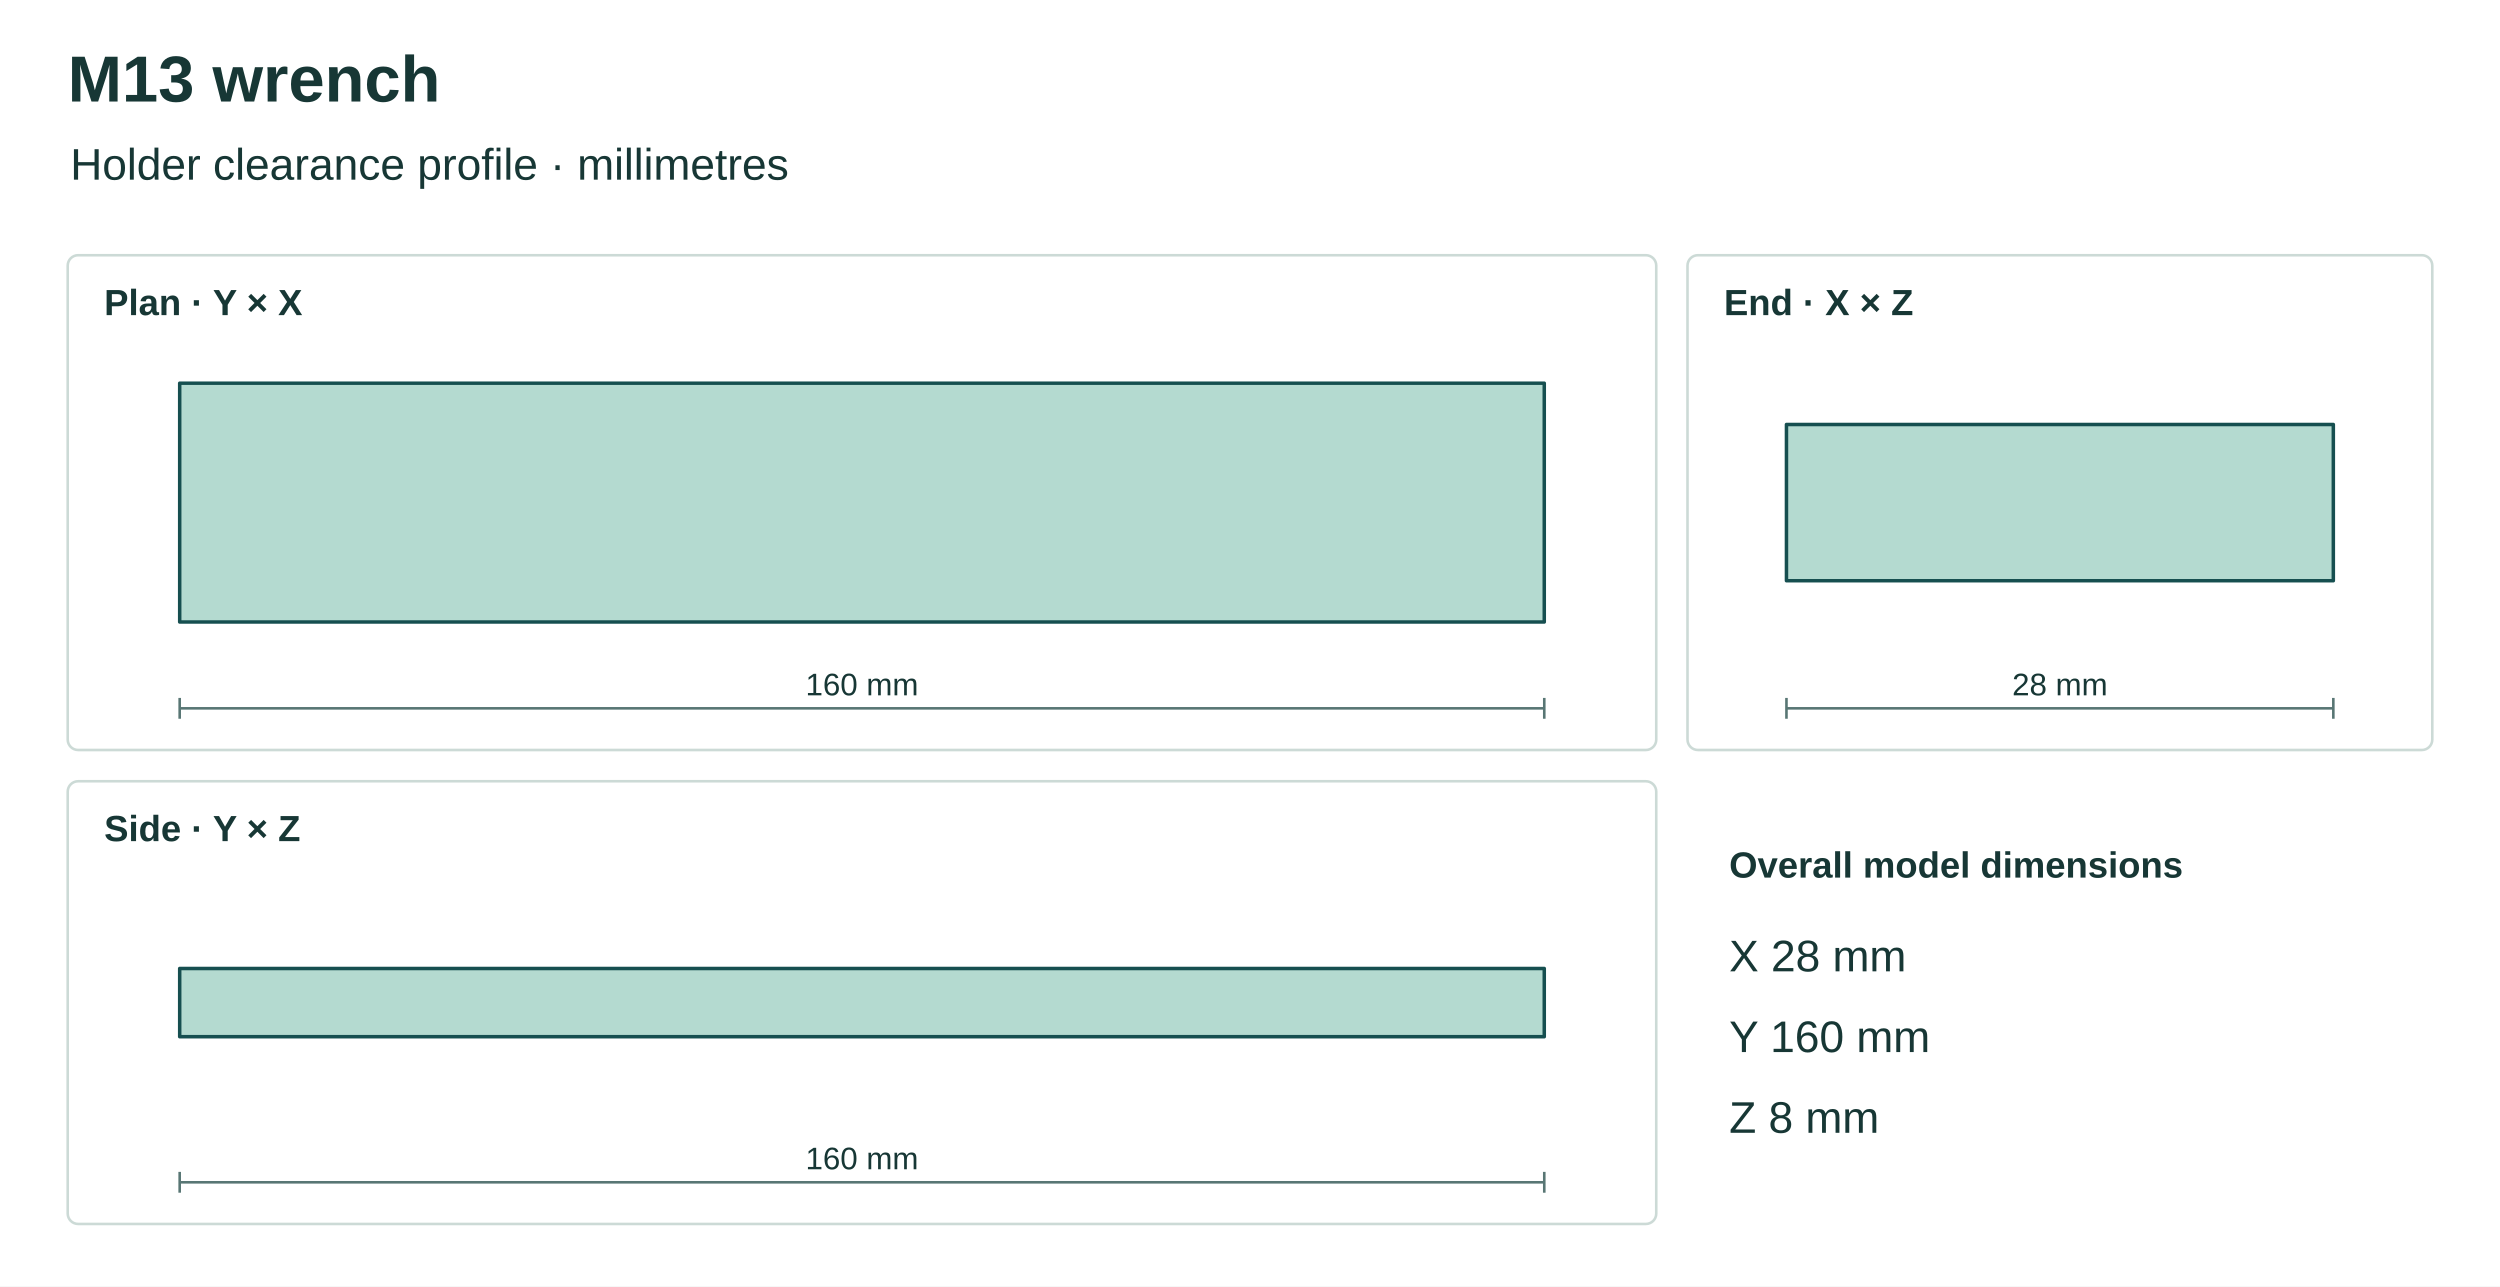
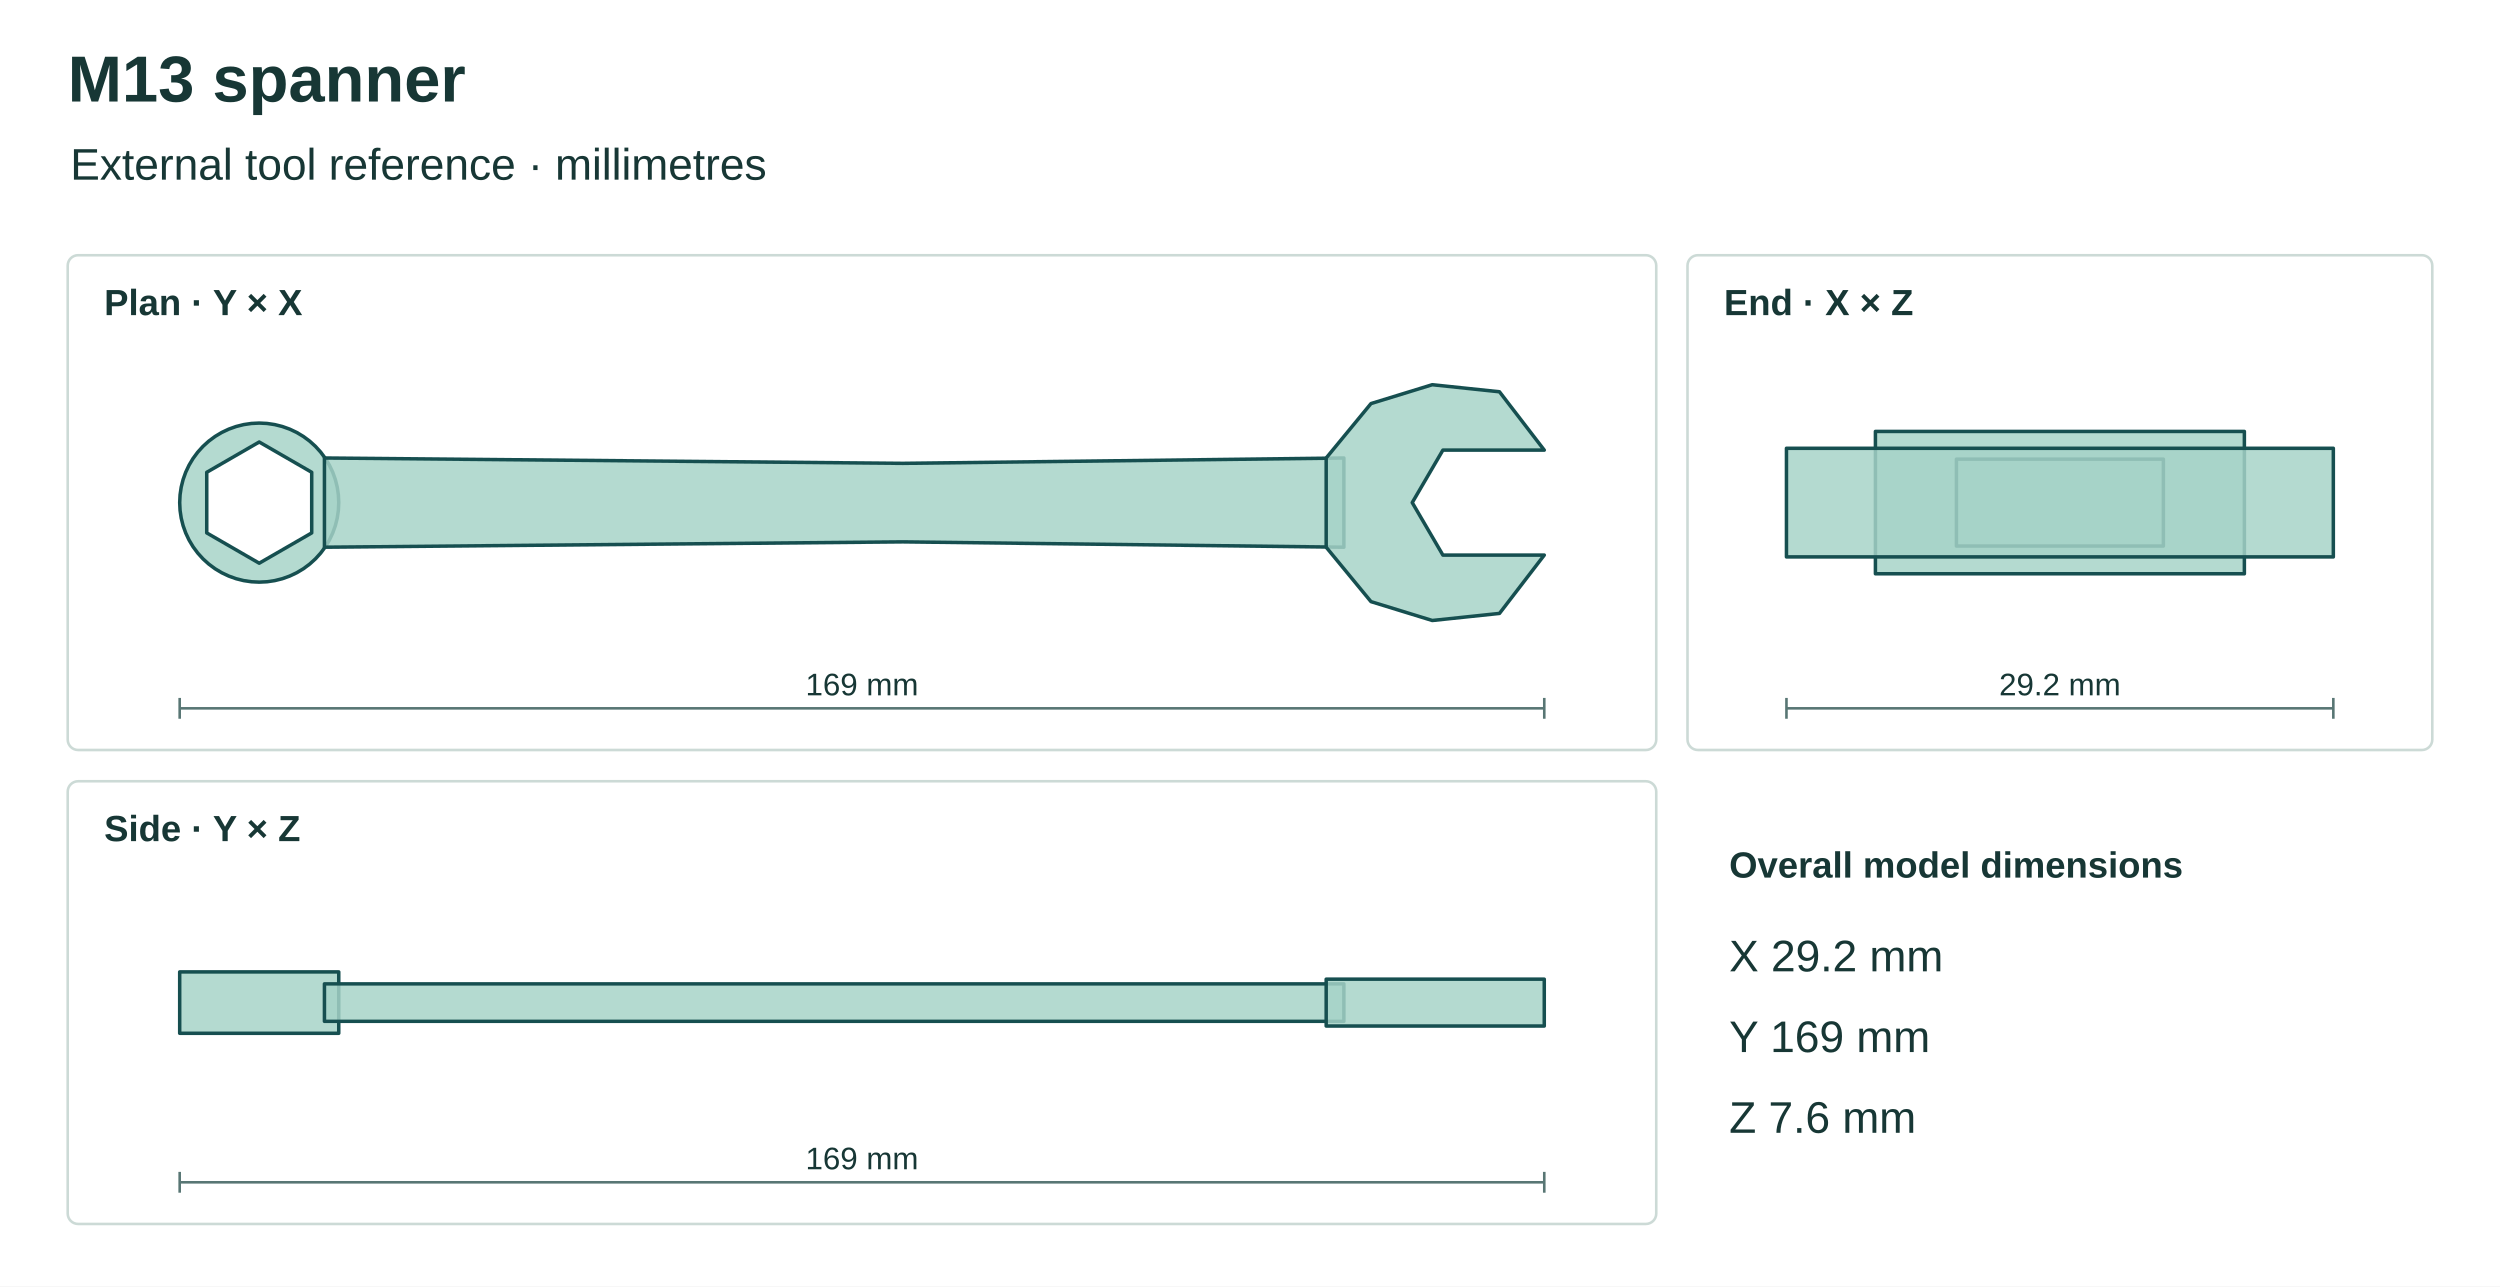
<svg xmlns="http://www.w3.org/2000/svg" width="960" height="494" viewBox="0 0 960 494" role="img">
  <style>
text {font-family:Arial,sans-serif;fill:#173735}
.title {font-size:25px;font-weight:600}
.label {font-size:14px;font-weight:600}
.detail {font-size:17px}
.panel {stroke:#ccdad6;fill:none}
.object {stroke:#164f50;stroke-width:1.35;fill:#a7d4c8;fill-opacity:.84;stroke-linejoin:round}
.dim {fill:none;stroke:#587674;stroke-width:1}
.measure {font-size:12px;text-anchor:middle;paint-order:stroke;stroke:white;stroke-width:4}
</style>
  <rect width="960" height="494" fill="white" />
-   <text x="26" y="39" class="title">M13 wrench</text>
-   <text x="27" y="69" class="detail">Holder clearance profile · millimetres</text>
+   <text x="26" y="39" class="title">M13 spanner</text>
+   <text x="27" y="69" class="detail">External tool reference · millimetres</text>
  <text x="40" y="121" class="label">Plan  ·  Y × X</text>
  <rect x="26" y="98" width="610" height="190" rx="4" class="panel" />
-   <polygon points="593.000,147.150 69.000,147.150 69.000,238.850 593.000,238.850" class="object" />
+   <path d="M 79.387,204.636 79.387,181.364 99.541,169.728 119.695,181.364 119.695,204.636 99.541,216.272 Z M 102.534,223.394 105.499,222.954 108.406,222.226 111.228,221.216 113.938,219.935 116.508,218.394 118.916,216.608 121.136,214.596 123.149,212.375 124.935,209.968 126.475,207.397 127.757,204.687 128.767,201.866 129.495,198.958 129.935,195.994 130.082,193.000 129.935,190.006 129.495,187.042 128.767,184.134 127.757,181.313 126.475,178.603 124.935,176.032 123.149,173.625 121.136,171.404 118.916,169.392 116.508,167.606 113.938,166.065 111.228,164.784 108.406,163.774 105.499,163.046 102.534,162.606 99.541,162.459 96.547,162.606 93.583,163.046 90.675,163.774 87.853,164.784 85.144,166.065 82.573,167.606 80.166,169.392 77.945,171.404 75.932,173.625 74.147,176.032 72.606,178.603 71.325,181.313 70.315,184.134 69.587,187.042 69.147,190.006 69.000,193.000 69.147,195.994 69.587,198.958 70.315,201.866 71.325,204.687 72.606,207.397 74.147,209.968 75.932,212.375 77.945,214.596 80.166,216.608 82.573,218.394 85.144,219.935 87.853,221.216 90.675,222.226 93.583,222.954 96.547,223.394 99.541,223.541 Z" fill-rule="evenodd" class="object" />
+   <polygon points="516.043,175.869 346.720,177.925 124.584,175.869 124.584,210.131 346.720,208.075 516.043,210.131" class="object" />
+   <polygon points="575.798,235.553 593.000,213.154 554.069,213.154 542.299,193.000 554.069,172.846 593.000,172.846 575.798,150.447 549.995,147.731 526.455,154.974 509.253,175.869 509.253,210.131 526.455,231.026 549.995,238.269" class="object" />
  <path d="M69 268v8 m0 -4 H593 m0 -4 v8" class="dim" />
-   <text x="331" y="267" class="measure">160 mm</text>
+   <text x="331" y="267" class="measure">169 mm</text>
  <text x="40" y="323" class="label">Side  ·  Y × Z</text>
  <rect x="26" y="300" width="610" height="170" rx="4" class="panel" />
-   <polygon points="593.000,371.900 69.000,371.900 69.000,398.100 593.000,398.100" class="object" />
+   <polygon points="130.082,373.218 69.000,373.218 69.000,396.782 130.082,396.782" class="object" />
+   <polygon points="516.043,377.807 124.584,377.807 124.584,392.193 516.043,392.193" class="object" />
+   <polygon points="593.000,376.008 509.253,376.008 509.253,393.992 593.000,393.992" class="object" />
  <path d="M69 450v8 m0 -4 H593 m0 -4 v8" class="dim" />
-   <text x="331" y="449" class="measure">160 mm</text>
+   <text x="331" y="449" class="measure">169 mm</text>
  <text x="662" y="121" class="label">End  ·  X × Z</text>
  <rect x="648" y="98" width="286" height="190" rx="4" class="panel" />
-   <polygon points="896.000,163.000 686.000,163.000 686.000,223.000 896.000,223.000" class="object" />
+   <polygon points="861.839,165.671 720.161,165.671 720.161,220.329 861.839,220.329" class="object" />
+   <polygon points="830.735,176.315 751.265,176.315 751.265,209.685 830.735,209.685" class="object" />
+   <polygon points="896.000,172.144 686.000,172.144 686.000,213.856 896.000,213.856" class="object" />
  <path d="M686 268v8 m0 -4 H896 m0 -4 v8" class="dim" />
-   <text x="791" y="267" class="measure">28 mm</text>
+   <text x="791" y="267" class="measure">29.2 mm</text>
  <text x="664" y="337" class="label">Overall model dimensions</text>
-   <text x="664" y="373" class="detail">X   28 mm</text>
-   <text x="664" y="404" class="detail">Y   160 mm</text>
-   <text x="664" y="435" class="detail">Z   8 mm</text>
+   <text x="664" y="373" class="detail">X   29.2 mm</text>
+   <text x="664" y="404" class="detail">Y   169 mm</text>
+   <text x="664" y="435" class="detail">Z   7.6 mm</text>
</svg>
